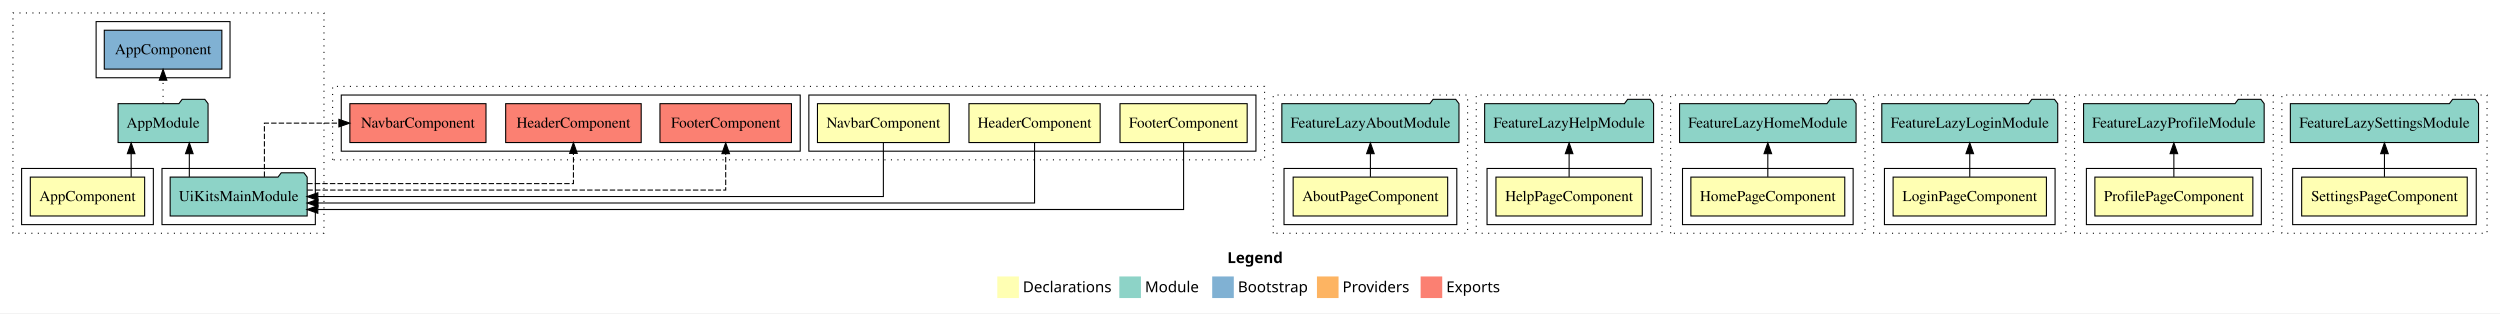
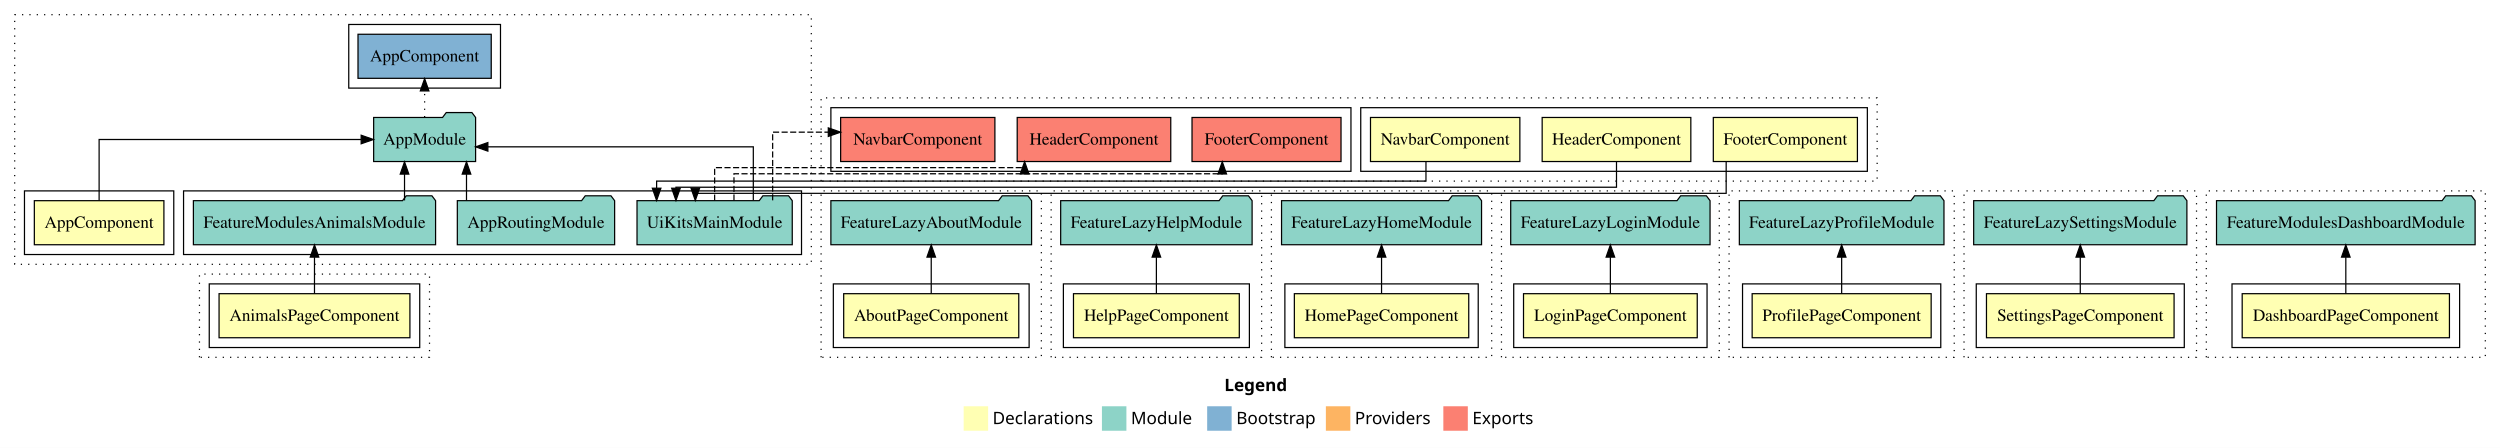
- <svg xmlns="http://www.w3.org/2000/svg" width="2315pt" height="290pt" viewBox="0.00 0.00 2315.00 290.00">
-   <g id="graph0" class="graph" transform="scale(1 1) rotate(0) translate(4 286)">
-     <polygon fill="#ffffff" stroke="transparent" points="-4,4 -4,-286 2311,-286 2311,4 -4,4" />
-     <text text-anchor="start" x="1132.509" y="-42.4" font-family="sans-serif" font-weight="bold" font-size="14.00" fill="#000000">Legend</text>
-     <polygon fill="#ffffb3" stroke="transparent" points="919.5,-10 919.5,-30 939.5,-30 939.5,-10 919.5,-10" />
-     <text text-anchor="start" x="943.129" y="-15.4" font-family="sans-serif" font-size="14.00" fill="#000000">  Declarations</text>
-     <polygon fill="#8dd3c7" stroke="transparent" points="1032.5,-10 1032.5,-30 1052.5,-30 1052.5,-10 1032.5,-10" />
-     <text text-anchor="start" x="1056.225" y="-15.4" font-family="sans-serif" font-size="14.00" fill="#000000">  Module</text>
-     <polygon fill="#80b1d3" stroke="transparent" points="1118.5,-10 1118.5,-30 1138.5,-30 1138.5,-10 1118.5,-10" />
-     <text text-anchor="start" x="1142.281" y="-15.4" font-family="sans-serif" font-size="14.00" fill="#000000">  Bootstrap</text>
-     <polygon fill="#fdb462" stroke="transparent" points="1215.5,-10 1215.5,-30 1235.5,-30 1235.5,-10 1215.5,-10" />
-     <text text-anchor="start" x="1239.173" y="-15.4" font-family="sans-serif" font-size="14.00" fill="#000000">  Providers</text>
-     <polygon fill="#fb8072" stroke="transparent" points="1311.5,-10 1311.5,-30 1331.5,-30 1331.5,-10 1311.5,-10" />
-     <text text-anchor="start" x="1335.226" y="-15.4" font-family="sans-serif" font-size="14.00" fill="#000000">  Exports</text>
+ <svg xmlns="http://www.w3.org/2000/svg" width="2043pt" height="366pt" viewBox="0.00 0.00 2043.00 366.00">
+   <g id="graph0" class="graph" transform="scale(1 1) rotate(0) translate(4 362)">
+     <polygon fill="#ffffff" stroke="transparent" points="-4,4 -4,-362 2039,-362 2039,4 -4,4" />
+     <text text-anchor="start" x="996.509" y="-42.4" font-family="sans-serif" font-weight="bold" font-size="14.00" fill="#000000">Legend</text>
+     <polygon fill="#ffffb3" stroke="transparent" points="783.5,-10 783.5,-30 803.5,-30 803.5,-10 783.5,-10" />
+     <text text-anchor="start" x="807.129" y="-15.4" font-family="sans-serif" font-size="14.00" fill="#000000">  Declarations</text>
+     <polygon fill="#8dd3c7" stroke="transparent" points="896.5,-10 896.5,-30 916.5,-30 916.5,-10 896.5,-10" />
+     <text text-anchor="start" x="920.225" y="-15.4" font-family="sans-serif" font-size="14.00" fill="#000000">  Module</text>
+     <polygon fill="#80b1d3" stroke="transparent" points="982.5,-10 982.5,-30 1002.5,-30 1002.5,-10 982.5,-10" />
+     <text text-anchor="start" x="1006.281" y="-15.4" font-family="sans-serif" font-size="14.00" fill="#000000">  Bootstrap</text>
+     <polygon fill="#fdb462" stroke="transparent" points="1079.5,-10 1079.5,-30 1099.5,-30 1099.5,-10 1079.5,-10" />
+     <text text-anchor="start" x="1103.173" y="-15.4" font-family="sans-serif" font-size="14.00" fill="#000000">  Providers</text>
+     <polygon fill="#fb8072" stroke="transparent" points="1175.5,-10 1175.5,-30 1195.5,-30 1195.5,-10 1175.5,-10" />
+     <text text-anchor="start" x="1199.226" y="-15.4" font-family="sans-serif" font-size="14.00" fill="#000000">  Exports</text>
    <g id="clust1" class="cluster">
-       <polygon fill="none" stroke="#000000" stroke-dasharray="1,5" points="8,-70 8,-274 296,-274 296,-70 8,-70" />
+       <polygon fill="none" stroke="#000000" stroke-dasharray="1,5" points="8,-146 8,-350 659,-350 659,-146 8,-146" />
    </g>
    <g id="clust2" class="cluster">
-       <polygon fill="none" stroke="#000000" points="16,-78 16,-130 138,-130 138,-78 16,-78" />
+       <polygon fill="none" stroke="#000000" points="16,-154 16,-206 138,-206 138,-154 16,-154" />
    </g>
    <g id="clust4" class="cluster">
-       <polygon fill="none" stroke="#000000" points="146,-78 146,-130 288,-130 288,-78 146,-78" />
+       <polygon fill="none" stroke="#000000" points="146,-154 146,-206 651,-206 651,-154 146,-154" />
    </g>
    <g id="clust6" class="cluster">
-       <polygon fill="none" stroke="#000000" points="85,-214 85,-266 209,-266 209,-214 85,-214" />
-     </g>
-     <g id="clust14" class="cluster">
-       <polygon fill="none" stroke="#000000" stroke-dasharray="1,5" points="1175,-70 1175,-198 1355,-198 1355,-70 1175,-70" />
-     </g>
-     <g id="clust15" class="cluster">
-       <polygon fill="none" stroke="#000000" points="1185,-78 1185,-130 1345,-130 1345,-78 1185,-78" />
+       <polygon fill="none" stroke="#000000" points="281,-290 281,-342 405,-342 405,-290 281,-290" />
+     </g>
+     <g id="clust20" class="cluster">
+       <polygon fill="none" stroke="#000000" stroke-dasharray="1,5" points="667,-70 667,-206 847,-206 847,-70 667,-70" />
    </g>
    <g id="clust21" class="cluster">
-       <polygon fill="none" stroke="#000000" stroke-dasharray="1,5" points="1363,-70 1363,-198 1535,-198 1535,-70 1363,-70" />
-     </g>
-     <g id="clust22" class="cluster">
-       <polygon fill="none" stroke="#000000" points="1373,-78 1373,-130 1525,-130 1525,-78 1373,-78" />
+       <polygon fill="none" stroke="#000000" points="677,-78 677,-130 837,-130 837,-78 677,-78" />
+     </g>
+     <g id="clust27" class="cluster">
+       <polygon fill="none" stroke="#000000" stroke-dasharray="1,5" points="855,-70 855,-206 1027,-206 1027,-70 855,-70" />
    </g>
    <g id="clust28" class="cluster">
-       <polygon fill="none" stroke="#000000" stroke-dasharray="1,5" points="1543,-70 1543,-198 1723,-198 1723,-70 1543,-70" />
-     </g>
-     <g id="clust29" class="cluster">
-       <polygon fill="none" stroke="#000000" points="1554,-78 1554,-130 1712,-130 1712,-78 1554,-78" />
+       <polygon fill="none" stroke="#000000" points="865,-78 865,-130 1017,-130 1017,-78 865,-78" />
+     </g>
+     <g id="clust34" class="cluster">
+       <polygon fill="none" stroke="#000000" stroke-dasharray="1,5" points="1035,-70 1035,-206 1215,-206 1215,-70 1035,-70" />
    </g>
    <g id="clust35" class="cluster">
-       <polygon fill="none" stroke="#000000" stroke-dasharray="1,5" points="1731,-70 1731,-198 1909,-198 1909,-70 1731,-70" />
-     </g>
-     <g id="clust36" class="cluster">
-       <polygon fill="none" stroke="#000000" points="1741,-78 1741,-130 1899,-130 1899,-78 1741,-78" />
+       <polygon fill="none" stroke="#000000" points="1046,-78 1046,-130 1204,-130 1204,-78 1046,-78" />
+     </g>
+     <g id="clust41" class="cluster">
+       <polygon fill="none" stroke="#000000" stroke-dasharray="1,5" points="1223,-70 1223,-206 1401,-206 1401,-70 1223,-70" />
    </g>
    <g id="clust42" class="cluster">
-       <polygon fill="none" stroke="#000000" stroke-dasharray="1,5" points="1917,-70 1917,-198 2101,-198 2101,-70 1917,-70" />
-     </g>
-     <g id="clust43" class="cluster">
-       <polygon fill="none" stroke="#000000" points="1928,-78 1928,-130 2090,-130 2090,-78 1928,-78" />
+       <polygon fill="none" stroke="#000000" points="1233,-78 1233,-130 1391,-130 1391,-78 1233,-78" />
+     </g>
+     <g id="clust48" class="cluster">
+       <polygon fill="none" stroke="#000000" stroke-dasharray="1,5" points="1409,-70 1409,-206 1593,-206 1593,-70 1409,-70" />
    </g>
    <g id="clust49" class="cluster">
-       <polygon fill="none" stroke="#000000" stroke-dasharray="1,5" points="2109,-70 2109,-198 2299,-198 2299,-70 2109,-70" />
-     </g>
-     <g id="clust50" class="cluster">
-       <polygon fill="none" stroke="#000000" points="2119,-78 2119,-130 2289,-130 2289,-78 2119,-78" />
+       <polygon fill="none" stroke="#000000" points="1420,-78 1420,-130 1582,-130 1582,-78 1420,-78" />
+     </g>
+     <g id="clust55" class="cluster">
+       <polygon fill="none" stroke="#000000" stroke-dasharray="1,5" points="1601,-70 1601,-206 1791,-206 1791,-70 1601,-70" />
    </g>
    <g id="clust56" class="cluster">
-       <polygon fill="none" stroke="#000000" stroke-dasharray="1,5" points="304,-138 304,-206 1167,-206 1167,-138 304,-138" />
-     </g>
-     <g id="clust57" class="cluster">
-       <polygon fill="none" stroke="#000000" points="745,-146 745,-198 1159,-198 1159,-146 745,-146" />
+       <polygon fill="none" stroke="#000000" points="1611,-78 1611,-130 1781,-130 1781,-78 1611,-78" />
    </g>
    <g id="clust62" class="cluster">
-       <polygon fill="none" stroke="#000000" points="312,-146 312,-198 737,-198 737,-146 312,-146" />
+       <polygon fill="none" stroke="#000000" stroke-dasharray="1,5" points="159,-70 159,-138 347,-138 347,-70 159,-70" />
+     </g>
+     <g id="clust63" class="cluster">
+       <polygon fill="none" stroke="#000000" points="167,-78 167,-130 339,-130 339,-78 167,-78" />
+     </g>
+     <g id="clust69" class="cluster">
+       <polygon fill="none" stroke="#000000" stroke-dasharray="1,5" points="1799,-70 1799,-206 2027,-206 2027,-70 1799,-70" />
+     </g>
+     <g id="clust70" class="cluster">
+       <polygon fill="none" stroke="#000000" points="1820,-78 1820,-130 2006,-130 2006,-78 1820,-78" />
+     </g>
+     <g id="clust76" class="cluster">
+       <polygon fill="none" stroke="#000000" stroke-dasharray="1,5" points="667,-214 667,-282 1530,-282 1530,-214 667,-214" />
+     </g>
+     <g id="clust77" class="cluster">
+       <polygon fill="none" stroke="#000000" points="1108,-222 1108,-274 1522,-274 1522,-222 1108,-222" />
+     </g>
+     <g id="clust82" class="cluster">
+       <polygon fill="none" stroke="#000000" points="675,-222 675,-274 1100,-274 1100,-222 675,-222" />
    </g>
    <g id="node1" class="node">
-       <polygon fill="#ffffb3" stroke="#000000" points="129.94,-122 24.06,-122 24.06,-86 129.94,-86 129.94,-122" />
-       <text text-anchor="middle" x="77" y="-99.8" font-family="Times,serif" font-size="14.00" fill="#000000">AppComponent</text>
+       <polygon fill="#ffffb3" stroke="#000000" points="129.94,-198 24.06,-198 24.06,-162 129.94,-162 129.94,-198" />
+       <text text-anchor="middle" x="77" y="-175.8" font-family="Times,serif" font-size="14.00" fill="#000000">AppComponent</text>
    </g>
    <g id="node2" class="node">
-       <polygon fill="#8dd3c7" stroke="#000000" points="188.657,-190 185.657,-194 164.657,-194 161.657,-190 105.343,-190 105.343,-154 188.657,-154 188.657,-190" />
-       <text text-anchor="middle" x="147" y="-167.8" font-family="Times,serif" font-size="14.00" fill="#000000">AppModule</text>
+       <polygon fill="#8dd3c7" stroke="#000000" points="384.657,-266 381.657,-270 360.657,-270 357.657,-266 301.343,-266 301.343,-230 384.657,-230 384.657,-266" />
+       <text text-anchor="middle" x="343" y="-243.8" font-family="Times,serif" font-size="14.00" fill="#000000">AppModule</text>
    </g>
    <g id="edge1" class="edge">
-       <path fill="none" stroke="#000000" d="M117.446,-122.223C117.446,-122.223 117.446,-143.727 117.446,-143.727" />
-       <polygon fill="#000000" stroke="#000000" points="113.946,-143.727 117.446,-153.727 120.946,-143.727 113.946,-143.727" />
+       <path fill="none" stroke="#000000" d="M77,-198.223C77,-218.365 77,-248 77,-248 77,-248 291.145,-248 291.145,-248" />
+       <polygon fill="#000000" stroke="#000000" points="291.145,-251.5 301.145,-248 291.145,-244.5 291.145,-251.5" />
+     </g>
+     <g id="node6" class="node">
+       <polygon fill="#80b1d3" stroke="#000000" points="397.439,-334 288.561,-334 288.561,-298 397.439,-298 397.439,-334" />
+       <text text-anchor="middle" x="343" y="-311.8" font-family="Times,serif" font-size="14.00" fill="#000000">AppComponent </text>
+     </g>
+     <g id="edge5" class="edge">
+       <path fill="none" stroke="#000000" stroke-dasharray="1,5" d="M343,-266.223C343,-266.223 343,-287.727 343,-287.727" />
+       <polygon fill="#000000" stroke="#000000" points="339.5,-287.727 343,-297.727 346.5,-287.727 339.5,-287.727" />
+     </g>
+     <g id="node3" class="node">
+       <polygon fill="#8dd3c7" stroke="#000000" points="498.274,-198 495.274,-202 474.274,-202 471.274,-198 369.726,-198 369.726,-162 498.274,-162 498.274,-198" />
+       <text text-anchor="middle" x="434" y="-175.8" font-family="Times,serif" font-size="14.00" fill="#000000">AppRoutingModule</text>
+     </g>
+     <g id="edge2" class="edge">
+       <path fill="none" stroke="#000000" d="M377.221,-198.223C377.221,-198.223 377.221,-219.727 377.221,-219.727" />
+       <polygon fill="#000000" stroke="#000000" points="373.721,-219.727 377.221,-229.727 380.721,-219.727 373.721,-219.727" />
    </g>
    <g id="node4" class="node">
-       <polygon fill="#80b1d3" stroke="#000000" points="201.439,-258 92.561,-258 92.561,-222 201.439,-222 201.439,-258" />
-       <text text-anchor="middle" x="147" y="-235.8" font-family="Times,serif" font-size="14.00" fill="#000000">AppComponent </text>
+       <polygon fill="#8dd3c7" stroke="#000000" points="351.959,-198 348.959,-202 327.959,-202 324.959,-198 154.041,-198 154.041,-162 351.959,-162 351.959,-198" />
+       <text text-anchor="middle" x="253" y="-175.8" font-family="Times,serif" font-size="14.00" fill="#000000">FeatureModulesAnimalsModule</text>
    </g>
    <g id="edge3" class="edge">
-       <path fill="none" stroke="#000000" stroke-dasharray="1,5" d="M147,-190.223C147,-190.223 147,-211.727 147,-211.727" />
-       <polygon fill="#000000" stroke="#000000" points="143.5,-211.727 147,-221.727 150.5,-211.727 143.5,-211.727" />
-     </g>
-     <g id="node3" class="node">
-       <polygon fill="#8dd3c7" stroke="#000000" points="280.43,-122 277.43,-126 256.43,-126 253.43,-122 153.57,-122 153.57,-86 280.43,-86 280.43,-122" />
-       <text text-anchor="middle" x="217" y="-99.8" font-family="Times,serif" font-size="14.00" fill="#000000">UiKitsMainModule</text>
-     </g>
-     <g id="edge2" class="edge">
-       <path fill="none" stroke="#000000" d="M171.307,-122.223C171.307,-122.223 171.307,-143.727 171.307,-143.727" />
-       <polygon fill="#000000" stroke="#000000" points="167.807,-143.727 171.307,-153.727 174.807,-143.727 167.807,-143.727" />
+       <path fill="none" stroke="#000000" d="M326.576,-198.223C326.576,-198.223 326.576,-219.727 326.576,-219.727" />
+       <polygon fill="#000000" stroke="#000000" points="323.076,-219.727 326.576,-229.727 330.076,-219.727 323.076,-219.727" />
+     </g>
+     <g id="node5" class="node">
+       <polygon fill="#8dd3c7" stroke="#000000" points="643.43,-198 640.43,-202 619.43,-202 616.43,-198 516.57,-198 516.57,-162 643.43,-162 643.43,-198" />
+       <text text-anchor="middle" x="580" y="-175.8" font-family="Times,serif" font-size="14.00" fill="#000000">UiKitsMainModule</text>
+     </g>
+     <g id="edge4" class="edge">
+       <path fill="none" stroke="#000000" d="M611.607,-198.267C611.607,-216.555 611.607,-242 611.607,-242 611.607,-242 394.675,-242 394.675,-242" />
+       <polygon fill="#000000" stroke="#000000" points="394.675,-238.5 384.675,-242 394.675,-245.5 394.675,-238.5" />
+     </g>
+     <g id="node25" class="node">
+       <polygon fill="#fb8072" stroke="#000000" points="1091.881,-266 970.119,-266 970.119,-230 1091.881,-230 1091.881,-266" />
+       <text text-anchor="middle" x="1031" y="-243.8" font-family="Times,serif" font-size="14.00" fill="#000000">FooterComponent </text>
+     </g>
+     <g id="edge17" class="edge">
+       <path fill="none" stroke="#000000" stroke-dasharray="5,2" d="M595.804,-198.127C595.804,-208.711 595.804,-220 595.804,-220 595.804,-220 994.835,-220 994.835,-220 994.835,-220 994.835,-220.979 994.835,-220.979" />
+       <polygon fill="#000000" stroke="#000000" points="991.335,-219.793 994.835,-229.793 998.335,-219.793 991.335,-219.793" />
+     </g>
+     <g id="node26" class="node">
+       <polygon fill="#fb8072" stroke="#000000" points="952.744,-266 827.256,-266 827.256,-230 952.744,-230 952.744,-266" />
+       <text text-anchor="middle" x="890" y="-243.8" font-family="Times,serif" font-size="14.00" fill="#000000">HeaderComponent </text>
+     </g>
+     <g id="edge18" class="edge">
+       <path fill="none" stroke="#000000" stroke-dasharray="5,2" d="M580,-198.044C580,-210.563 580,-225 580,-225 580,-225 833.316,-225 833.316,-225 833.316,-225 833.316,-225.488 833.316,-225.488" />
+       <polygon fill="#000000" stroke="#000000" points="829.816,-219.878 833.316,-229.878 836.816,-219.878 829.816,-219.878" />
+     </g>
+     <g id="node27" class="node">
+       <polygon fill="#fb8072" stroke="#000000" points="809.029,-266 682.971,-266 682.971,-230 809.029,-230 809.029,-266" />
+       <text text-anchor="middle" x="746" y="-243.8" font-family="Times,serif" font-size="14.00" fill="#000000">NavbarComponent </text>
+     </g>
+     <g id="edge19" class="edge">
+       <path fill="none" stroke="#000000" stroke-dasharray="5,2" d="M627.411,-198.292C627.411,-220.206 627.411,-254 627.411,-254 627.411,-254 672.886,-254 672.886,-254" />
+       <polygon fill="#000000" stroke="#000000" points="672.886,-257.5 682.886,-254 672.886,-250.5 672.886,-257.5" />
+     </g>
+     <g id="node7" class="node">
+       <polygon fill="#ffffb3" stroke="#000000" points="828.542,-122 685.458,-122 685.458,-86 828.542,-86 828.542,-122" />
+       <text text-anchor="middle" x="757" y="-99.8" font-family="Times,serif" font-size="14.00" fill="#000000">AboutPageComponent</text>
+     </g>
+     <g id="node8" class="node">
+       <polygon fill="#8dd3c7" stroke="#000000" points="839.007,-198 836.007,-202 815.007,-202 812.007,-198 674.993,-198 674.993,-162 839.007,-162 839.007,-198" />
+       <text text-anchor="middle" x="757" y="-175.8" font-family="Times,serif" font-size="14.00" fill="#000000">FeatureLazyAboutModule</text>
+     </g>
+     <g id="edge6" class="edge">
+       <path fill="none" stroke="#000000" d="M757,-122.011C757,-122.011 757,-151.855 757,-151.855" />
+       <polygon fill="#000000" stroke="#000000" points="753.5,-151.855 757,-161.855 760.5,-151.855 753.5,-151.855" />
+     </g>
+     <g id="node9" class="node">
+       <polygon fill="#ffffb3" stroke="#000000" points="1008.756,-122 873.244,-122 873.244,-86 1008.756,-86 1008.756,-122" />
+       <text text-anchor="middle" x="941" y="-99.8" font-family="Times,serif" font-size="14.00" fill="#000000">HelpPageComponent</text>
+     </g>
+     <g id="node10" class="node">
+       <polygon fill="#8dd3c7" stroke="#000000" points="1019.221,-198 1016.221,-202 995.221,-202 992.221,-198 862.779,-198 862.779,-162 1019.221,-162 1019.221,-198" />
+       <text text-anchor="middle" x="941" y="-175.8" font-family="Times,serif" font-size="14.00" fill="#000000">FeatureLazyHelpModule</text>
+     </g>
+     <g id="edge7" class="edge">
+       <path fill="none" stroke="#000000" d="M941,-122.011C941,-122.011 941,-151.855 941,-151.855" />
+       <polygon fill="#000000" stroke="#000000" points="937.5,-151.855 941,-161.855 944.5,-151.855 937.5,-151.855" />
+     </g>
+     <g id="node11" class="node">
+       <polygon fill="#ffffb3" stroke="#000000" points="1196.256,-122 1053.744,-122 1053.744,-86 1196.256,-86 1196.256,-122" />
+       <text text-anchor="middle" x="1125" y="-99.8" font-family="Times,serif" font-size="14.00" fill="#000000">HomePageComponent</text>
+     </g>
+     <g id="node12" class="node">
+       <polygon fill="#8dd3c7" stroke="#000000" points="1206.721,-198 1203.721,-202 1182.721,-202 1179.721,-198 1043.279,-198 1043.279,-162 1206.721,-162 1206.721,-198" />
+       <text text-anchor="middle" x="1125" y="-175.8" font-family="Times,serif" font-size="14.00" fill="#000000">FeatureLazyHomeModule</text>
+     </g>
+     <g id="edge8" class="edge">
+       <path fill="none" stroke="#000000" d="M1125,-122.011C1125,-122.011 1125,-151.855 1125,-151.855" />
+       <polygon fill="#000000" stroke="#000000" points="1121.5,-151.855 1125,-161.855 1128.5,-151.855 1121.5,-151.855" />
+     </g>
+     <g id="node13" class="node">
+       <polygon fill="#ffffb3" stroke="#000000" points="1382.987,-122 1241.013,-122 1241.013,-86 1382.987,-86 1382.987,-122" />
+       <text text-anchor="middle" x="1312" y="-99.8" font-family="Times,serif" font-size="14.00" fill="#000000">LoginPageComponent</text>
+     </g>
+     <g id="node14" class="node">
+       <polygon fill="#8dd3c7" stroke="#000000" points="1393.452,-198 1390.452,-202 1369.452,-202 1366.452,-198 1230.548,-198 1230.548,-162 1393.452,-162 1393.452,-198" />
+       <text text-anchor="middle" x="1312" y="-175.8" font-family="Times,serif" font-size="14.00" fill="#000000">FeatureLazyLoginModule</text>
+     </g>
+     <g id="edge9" class="edge">
+       <path fill="none" stroke="#000000" d="M1312,-122.011C1312,-122.011 1312,-151.855 1312,-151.855" />
+       <polygon fill="#000000" stroke="#000000" points="1308.5,-151.855 1312,-161.855 1315.5,-151.855 1308.5,-151.855" />
+     </g>
+     <g id="node15" class="node">
+       <polygon fill="#ffffb3" stroke="#000000" points="1574.144,-122 1427.856,-122 1427.856,-86 1574.144,-86 1574.144,-122" />
+       <text text-anchor="middle" x="1501" y="-99.8" font-family="Times,serif" font-size="14.00" fill="#000000">ProfilePageComponent</text>
+     </g>
+     <g id="node16" class="node">
+       <polygon fill="#8dd3c7" stroke="#000000" points="1584.609,-198 1581.609,-202 1560.609,-202 1557.609,-198 1417.391,-198 1417.391,-162 1584.609,-162 1584.609,-198" />
+       <text text-anchor="middle" x="1501" y="-175.8" font-family="Times,serif" font-size="14.00" fill="#000000">FeatureLazyProfileModule</text>
+     </g>
+     <g id="edge10" class="edge">
+       <path fill="none" stroke="#000000" d="M1501,-122.011C1501,-122.011 1501,-151.855 1501,-151.855" />
+       <polygon fill="#000000" stroke="#000000" points="1497.5,-151.855 1501,-161.855 1504.5,-151.855 1497.5,-151.855" />
+     </g>
+     <g id="node17" class="node">
+       <polygon fill="#ffffb3" stroke="#000000" points="1772.658,-122 1619.342,-122 1619.342,-86 1772.658,-86 1772.658,-122" />
+       <text text-anchor="middle" x="1696" y="-99.8" font-family="Times,serif" font-size="14.00" fill="#000000">SettingsPageComponent</text>
+     </g>
+     <g id="node18" class="node">
+       <polygon fill="#8dd3c7" stroke="#000000" points="1783.123,-198 1780.123,-202 1759.123,-202 1756.123,-198 1608.877,-198 1608.877,-162 1783.123,-162 1783.123,-198" />
+       <text text-anchor="middle" x="1696" y="-175.8" font-family="Times,serif" font-size="14.00" fill="#000000">FeatureLazySettingsModule</text>
+     </g>
+     <g id="edge11" class="edge">
+       <path fill="none" stroke="#000000" d="M1696,-122.011C1696,-122.011 1696,-151.855 1696,-151.855" />
+       <polygon fill="#000000" stroke="#000000" points="1692.5,-151.855 1696,-161.855 1699.5,-151.855 1692.5,-151.855" />
+     </g>
+     <g id="node19" class="node">
+       <polygon fill="#ffffb3" stroke="#000000" points="330.982,-122 175.018,-122 175.018,-86 330.982,-86 330.982,-122" />
+       <text text-anchor="middle" x="253" y="-99.8" font-family="Times,serif" font-size="14.00" fill="#000000">AnimalsPageComponent</text>
+     </g>
+     <g id="edge12" class="edge">
+       <path fill="none" stroke="#000000" d="M253,-122.011C253,-122.011 253,-151.855 253,-151.855" />
+       <polygon fill="#000000" stroke="#000000" points="249.5,-151.855 253,-161.855 256.5,-151.855 249.5,-151.855" />
    </g>
    <g id="node20" class="node">
-       <polygon fill="#fb8072" stroke="#000000" points="728.881,-190 607.119,-190 607.119,-154 728.881,-154 728.881,-190" />
-       <text text-anchor="middle" x="668" y="-167.8" font-family="Times,serif" font-size="14.00" fill="#000000">FooterComponent </text>
+       <polygon fill="#ffffb3" stroke="#000000" points="1997.685,-122 1828.315,-122 1828.315,-86 1997.685,-86 1997.685,-122" />
+       <text text-anchor="middle" x="1913" y="-99.8" font-family="Times,serif" font-size="14.00" fill="#000000">DashboardPageComponent</text>
+     </g>
+     <g id="node21" class="node">
+       <polygon fill="#8dd3c7" stroke="#000000" points="2018.663,-198 2015.663,-202 1994.663,-202 1991.663,-198 1807.337,-198 1807.337,-162 2018.663,-162 2018.663,-198" />
+       <text text-anchor="middle" x="1913" y="-175.8" font-family="Times,serif" font-size="14.00" fill="#000000">FeatureModulesDashboardModule</text>
    </g>
    <g id="edge13" class="edge">
-       <path fill="none" stroke="#000000" stroke-dasharray="5,2" d="M280.661,-110C404.979,-110 668,-110 668,-110 668,-110 668,-143.733 668,-143.733" />
-       <polygon fill="#000000" stroke="#000000" points="664.5,-143.733 668,-153.733 671.5,-143.733 664.5,-143.733" />
-     </g>
-     <g id="node21" class="node">
-       <polygon fill="#fb8072" stroke="#000000" points="589.744,-190 464.256,-190 464.256,-154 589.744,-154 589.744,-190" />
-       <text text-anchor="middle" x="527" y="-167.8" font-family="Times,serif" font-size="14.00" fill="#000000">HeaderComponent </text>
+       <path fill="none" stroke="#000000" d="M1913,-122.011C1913,-122.011 1913,-151.855 1913,-151.855" />
+       <polygon fill="#000000" stroke="#000000" points="1909.5,-151.855 1913,-161.855 1916.5,-151.855 1909.5,-151.855" />
+     </g>
+     <g id="node22" class="node">
+       <polygon fill="#ffffb3" stroke="#000000" points="1513.881,-266 1396.119,-266 1396.119,-230 1513.881,-230 1513.881,-266" />
+       <text text-anchor="middle" x="1455" y="-243.8" font-family="Times,serif" font-size="14.00" fill="#000000">FooterComponent</text>
    </g>
    <g id="edge14" class="edge">
-       <path fill="none" stroke="#000000" stroke-dasharray="5,2" d="M280.481,-116C371.176,-116 527,-116 527,-116 527,-116 527,-143.973 527,-143.973" />
-       <polygon fill="#000000" stroke="#000000" points="523.5,-143.973 527,-153.973 530.5,-143.973 523.5,-143.973" />
-     </g>
-     <g id="node22" class="node">
-       <polygon fill="#fb8072" stroke="#000000" points="446.029,-190 319.971,-190 319.971,-154 446.029,-154 446.029,-190" />
-       <text text-anchor="middle" x="383" y="-167.8" font-family="Times,serif" font-size="14.00" fill="#000000">NavbarComponent </text>
+       <path fill="none" stroke="#000000" d="M1406.628,-229.85C1406.628,-217.729 1406.628,-204 1406.628,-204 1406.628,-204 564.196,-204 564.196,-204 564.196,-204 564.196,-203.419 564.196,-203.419" />
+       <polygon fill="#000000" stroke="#000000" points="567.697,-208.19 564.196,-198.19 560.697,-208.19 567.697,-208.19" />
+     </g>
+     <g id="node23" class="node">
+       <polygon fill="#ffffb3" stroke="#000000" points="1377.744,-266 1256.256,-266 1256.256,-230 1377.744,-230 1377.744,-266" />
+       <text text-anchor="middle" x="1317" y="-243.8" font-family="Times,serif" font-size="14.00" fill="#000000">HeaderComponent</text>
    </g>
    <g id="edge15" class="edge">
-       <path fill="none" stroke="#000000" stroke-dasharray="5,2" d="M240.842,-122.223C240.842,-142.365 240.842,-172 240.842,-172 240.842,-172 309.82,-172 309.82,-172" />
-       <polygon fill="#000000" stroke="#000000" points="309.82,-175.5 319.82,-172 309.82,-168.5 309.82,-175.5" />
-     </g>
-     <g id="node5" class="node">
-       <polygon fill="#ffffb3" stroke="#000000" points="1336.542,-122 1193.458,-122 1193.458,-86 1336.542,-86 1336.542,-122" />
-       <text text-anchor="middle" x="1265" y="-99.8" font-family="Times,serif" font-size="14.00" fill="#000000">AboutPageComponent</text>
-     </g>
-     <g id="node6" class="node">
-       <polygon fill="#8dd3c7" stroke="#000000" points="1347.007,-190 1344.007,-194 1323.007,-194 1320.007,-190 1182.993,-190 1182.993,-154 1347.007,-154 1347.007,-190" />
-       <text text-anchor="middle" x="1265" y="-167.8" font-family="Times,serif" font-size="14.00" fill="#000000">FeatureLazyAboutModule</text>
-     </g>
-     <g id="edge4" class="edge">
-       <path fill="none" stroke="#000000" d="M1265,-122.223C1265,-122.223 1265,-143.727 1265,-143.727" />
-       <polygon fill="#000000" stroke="#000000" points="1261.5,-143.727 1265,-153.727 1268.5,-143.727 1261.5,-143.727" />
-     </g>
-     <g id="node7" class="node">
-       <polygon fill="#ffffb3" stroke="#000000" points="1516.756,-122 1381.244,-122 1381.244,-86 1516.756,-86 1516.756,-122" />
-       <text text-anchor="middle" x="1449" y="-99.8" font-family="Times,serif" font-size="14.00" fill="#000000">HelpPageComponent</text>
-     </g>
-     <g id="node8" class="node">
-       <polygon fill="#8dd3c7" stroke="#000000" points="1527.221,-190 1524.221,-194 1503.221,-194 1500.221,-190 1370.779,-190 1370.779,-154 1527.221,-154 1527.221,-190" />
-       <text text-anchor="middle" x="1449" y="-167.8" font-family="Times,serif" font-size="14.00" fill="#000000">FeatureLazyHelpModule</text>
-     </g>
-     <g id="edge5" class="edge">
-       <path fill="none" stroke="#000000" d="M1449,-122.223C1449,-122.223 1449,-143.727 1449,-143.727" />
-       <polygon fill="#000000" stroke="#000000" points="1445.5,-143.727 1449,-153.727 1452.5,-143.727 1445.5,-143.727" />
-     </g>
-     <g id="node9" class="node">
-       <polygon fill="#ffffb3" stroke="#000000" points="1704.256,-122 1561.744,-122 1561.744,-86 1704.256,-86 1704.256,-122" />
-       <text text-anchor="middle" x="1633" y="-99.8" font-family="Times,serif" font-size="14.00" fill="#000000">HomePageComponent</text>
-     </g>
-     <g id="node10" class="node">
-       <polygon fill="#8dd3c7" stroke="#000000" points="1714.721,-190 1711.721,-194 1690.721,-194 1687.721,-190 1551.279,-190 1551.279,-154 1714.721,-154 1714.721,-190" />
-       <text text-anchor="middle" x="1633" y="-167.8" font-family="Times,serif" font-size="14.00" fill="#000000">FeatureLazyHomeModule</text>
-     </g>
-     <g id="edge6" class="edge">
-       <path fill="none" stroke="#000000" d="M1633,-122.223C1633,-122.223 1633,-143.727 1633,-143.727" />
-       <polygon fill="#000000" stroke="#000000" points="1629.5,-143.727 1633,-153.727 1636.5,-143.727 1629.5,-143.727" />
-     </g>
-     <g id="node11" class="node">
-       <polygon fill="#ffffb3" stroke="#000000" points="1890.987,-122 1749.013,-122 1749.013,-86 1890.987,-86 1890.987,-122" />
-       <text text-anchor="middle" x="1820" y="-99.8" font-family="Times,serif" font-size="14.00" fill="#000000">LoginPageComponent</text>
-     </g>
-     <g id="node12" class="node">
-       <polygon fill="#8dd3c7" stroke="#000000" points="1901.452,-190 1898.452,-194 1877.452,-194 1874.452,-190 1738.548,-190 1738.548,-154 1901.452,-154 1901.452,-190" />
-       <text text-anchor="middle" x="1820" y="-167.8" font-family="Times,serif" font-size="14.00" fill="#000000">FeatureLazyLoginModule</text>
-     </g>
-     <g id="edge7" class="edge">
-       <path fill="none" stroke="#000000" d="M1820,-122.223C1820,-122.223 1820,-143.727 1820,-143.727" />
-       <polygon fill="#000000" stroke="#000000" points="1816.5,-143.727 1820,-153.727 1823.5,-143.727 1816.5,-143.727" />
-     </g>
-     <g id="node13" class="node">
-       <polygon fill="#ffffb3" stroke="#000000" points="2082.144,-122 1935.856,-122 1935.856,-86 2082.144,-86 2082.144,-122" />
-       <text text-anchor="middle" x="2009" y="-99.8" font-family="Times,serif" font-size="14.00" fill="#000000">ProfilePageComponent</text>
-     </g>
-     <g id="node14" class="node">
-       <polygon fill="#8dd3c7" stroke="#000000" points="2092.609,-190 2089.609,-194 2068.609,-194 2065.609,-190 1925.391,-190 1925.391,-154 2092.609,-154 2092.609,-190" />
-       <text text-anchor="middle" x="2009" y="-167.8" font-family="Times,serif" font-size="14.00" fill="#000000">FeatureLazyProfileModule</text>
-     </g>
-     <g id="edge8" class="edge">
-       <path fill="none" stroke="#000000" d="M2009,-122.223C2009,-122.223 2009,-143.727 2009,-143.727" />
-       <polygon fill="#000000" stroke="#000000" points="2005.5,-143.727 2009,-153.727 2012.5,-143.727 2005.5,-143.727" />
-     </g>
-     <g id="node15" class="node">
-       <polygon fill="#ffffb3" stroke="#000000" points="2280.658,-122 2127.342,-122 2127.342,-86 2280.658,-86 2280.658,-122" />
-       <text text-anchor="middle" x="2204" y="-99.8" font-family="Times,serif" font-size="14.00" fill="#000000">SettingsPageComponent</text>
-     </g>
-     <g id="node16" class="node">
-       <polygon fill="#8dd3c7" stroke="#000000" points="2291.123,-190 2288.123,-194 2267.123,-194 2264.123,-190 2116.877,-190 2116.877,-154 2291.123,-154 2291.123,-190" />
-       <text text-anchor="middle" x="2204" y="-167.8" font-family="Times,serif" font-size="14.00" fill="#000000">FeatureLazySettingsModule</text>
-     </g>
-     <g id="edge9" class="edge">
-       <path fill="none" stroke="#000000" d="M2204,-122.223C2204,-122.223 2204,-143.727 2204,-143.727" />
-       <polygon fill="#000000" stroke="#000000" points="2200.5,-143.727 2204,-153.727 2207.5,-143.727 2200.5,-143.727" />
-     </g>
-     <g id="node17" class="node">
-       <polygon fill="#ffffb3" stroke="#000000" points="1150.881,-190 1033.119,-190 1033.119,-154 1150.881,-154 1150.881,-190" />
-       <text text-anchor="middle" x="1092" y="-167.8" font-family="Times,serif" font-size="14.00" fill="#000000">FooterComponent</text>
-     </g>
-     <g id="edge10" class="edge">
-       <path fill="none" stroke="#000000" d="M1092,-153.847C1092,-130.243 1092,-92 1092,-92 1092,-92 290.28,-92 290.28,-92" />
-       <polygon fill="#000000" stroke="#000000" points="290.28,-88.5 280.28,-92 290.28,-95.5 290.28,-88.5" />
-     </g>
-     <g id="node18" class="node">
-       <polygon fill="#ffffb3" stroke="#000000" points="1014.744,-190 893.256,-190 893.256,-154 1014.744,-154 1014.744,-190" />
-       <text text-anchor="middle" x="954" y="-167.8" font-family="Times,serif" font-size="14.00" fill="#000000">HeaderComponent</text>
-     </g>
-     <g id="edge11" class="edge">
-       <path fill="none" stroke="#000000" d="M954,-153.708C954,-131.794 954,-98 954,-98 954,-98 290.474,-98 290.474,-98" />
-       <polygon fill="#000000" stroke="#000000" points="290.474,-94.5 280.474,-98 290.474,-101.5 290.474,-94.5" />
-     </g>
-     <g id="node19" class="node">
-       <polygon fill="#ffffb3" stroke="#000000" points="875.03,-190 752.97,-190 752.97,-154 875.03,-154 875.03,-190" />
-       <text text-anchor="middle" x="814" y="-167.8" font-family="Times,serif" font-size="14.00" fill="#000000">NavbarComponent</text>
-     </g>
-     <g id="edge12" class="edge">
-       <path fill="none" stroke="#000000" d="M814,-153.777C814,-133.635 814,-104 814,-104 814,-104 290.324,-104 290.324,-104" />
-       <polygon fill="#000000" stroke="#000000" points="290.324,-100.5 280.324,-104 290.324,-107.5 290.324,-100.5" />
+       <path fill="none" stroke="#000000" d="M1317,-229.87C1317,-219.685 1317,-209 1317,-209 1317,-209 548.393,-209 548.393,-209 548.393,-209 548.393,-207.92 548.393,-207.92" />
+       <polygon fill="#000000" stroke="#000000" points="551.893,-208.201 548.393,-198.202 544.893,-208.202 551.893,-208.201" />
+     </g>
+     <g id="node24" class="node">
+       <polygon fill="#ffffb3" stroke="#000000" points="1238.03,-266 1115.97,-266 1115.97,-230 1238.03,-230 1238.03,-266" />
+       <text text-anchor="middle" x="1177" y="-243.8" font-family="Times,serif" font-size="14.00" fill="#000000">NavbarComponent</text>
+     </g>
+     <g id="edge16" class="edge">
+       <path fill="none" stroke="#000000" d="M1161.298,-229.806C1161.298,-221.722 1161.298,-214 1161.298,-214 1161.298,-214 532.589,-214 532.589,-214 532.589,-214 532.589,-208.194 532.589,-208.194" />
+       <polygon fill="#000000" stroke="#000000" points="536.089,-208.194 532.589,-198.194 529.089,-208.195 536.089,-208.194" />
    </g>
  </g>
</svg>
